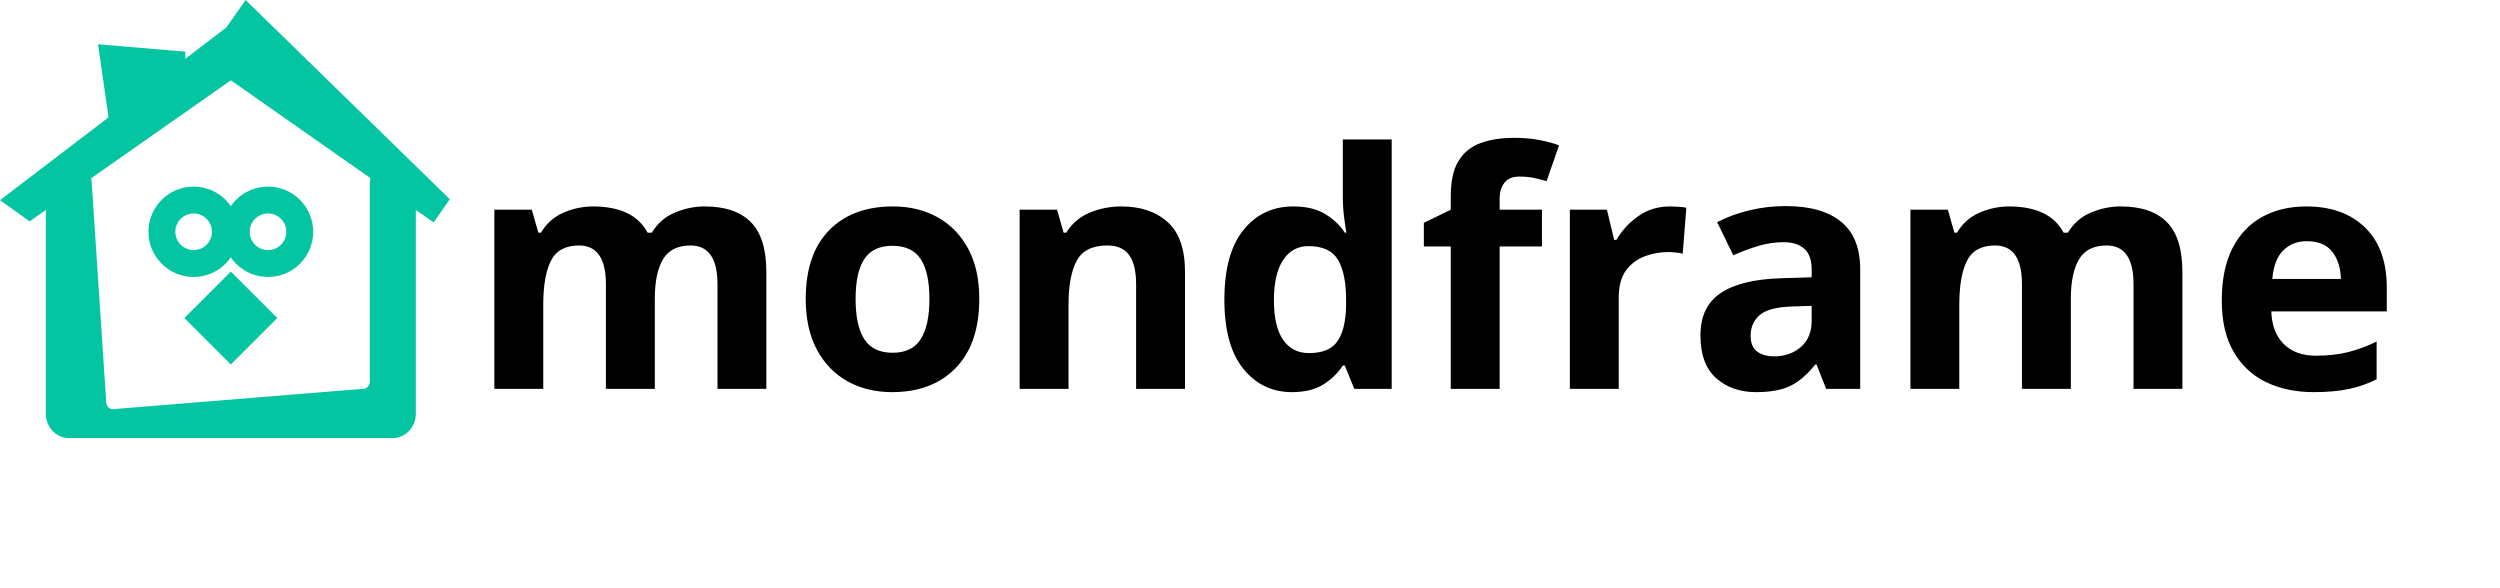
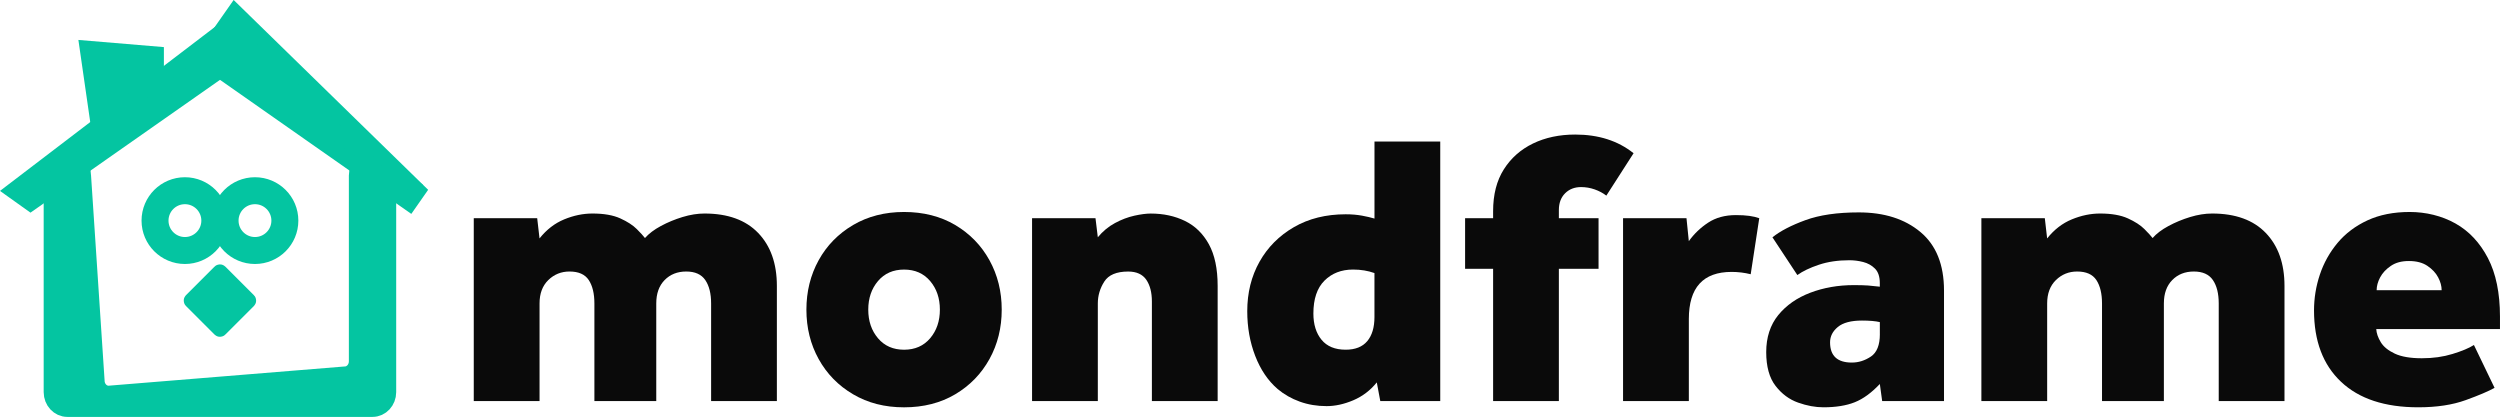
- <svg xmlns="http://www.w3.org/2000/svg" id="Layer_2" data-name="Layer 2" viewBox="0 0 1209.57 284.33">
+ <svg xmlns="http://www.w3.org/2000/svg" id="Layer_2" viewBox="0 0 1020.02 170.1">
  <defs>
-     <style>
-       .cls-1 {
-         fill: none;
-         stroke-width: 13px;
-       }
- 
-       .cls-1, .cls-2, .cls-3, .cls-4 {
-         stroke: #04c5a1;
-         stroke-miterlimit: 10;
-       }
- 
-       .cls-2 {
-         fill: #04c4a1;
-       }
- 
-       .cls-2, .cls-3 {
-         stroke-width: 6px;
-       }
- 
-       .cls-5 {
-         font-family: Poppins-Bold, Poppins;
-         font-size: 158.74px;
-         font-weight: 700;
-       }
- 
-       .cls-3, .cls-4 {
-         fill: #04c5a1;
-       }
- 
-       .cls-4 {
-         stroke-width: 8px;
-       }
-     </style>
+     <style>.cls-1{fill:none;stroke-width:11px;}.cls-1,.cls-2,.cls-3{stroke:#04c5a1;stroke-miterlimit:10;}.cls-4{fill:#0a0a0a;}.cls-2{stroke-width:6px;}.cls-2,.cls-3{fill:#04c5a1;}.cls-3{stroke-width:8px;}</style>
  </defs>
-   <g id="Layer_1-2" data-name="Layer 1">
-     <text class="cls-5" transform="translate(226.81 188.13)">
-       <tspan x="0" y="0">mondframe</tspan>
-     </text>
-     <g>
-       <polygon class="cls-3" points="86.66 27.74 86.66 43.57 71.3 43.57 71.3 59.41 55.93 59.41 50.93 24.74 86.66 27.74" />
-       <path class="cls-4" d="M197.19,88.98v111.28c0,4.24-3.19,7.68-7.12,7.68H33.29c-3.93,0-7.12-3.44-7.12-7.68v-111.28c0-4.24,3.19-7.68,7.12-7.68h0c3.93,0,7.12,3.44,7.12,7.68l6.96,105.33c0,4.24,3.19,7.68,7.12,7.68l121.31-9.88c3.93,0,7.12-3.44,7.12-7.68v-95.45c0-4.24,3.19-7.68,7.12-7.68h0c3.93,0,7.12,3.44,7.12,7.68Z" />
-       <g>
-         <line class="cls-3" x1="9.71" y1="96.77" x2="116.36" y2="22.04" />
-         <polygon class="cls-3" points="14.36 103.42 5.05 96.77 111.71 15.39 121.02 28.68 14.36 103.42" />
-       </g>
-       <g>
-         <line class="cls-3" x1="213.71" y1="96.77" x2="107.05" y2="22.04" />
-         <polygon class="cls-3" points="209.05 103.42 213.71 96.77 119.26 4.61 102.4 28.68 209.05 103.42" />
-       </g>
-       <g>
-         <circle class="cls-1" cx="93.69" cy="112.14" r="15.36" />
-         <circle class="cls-1" cx="129.67" cy="112.14" r="15.36" />
-       </g>
-       <rect class="cls-2" x="98.79" y="140.98" width="25.78" height="25.78" transform="translate(141.51 -33.9) rotate(45)" />
-     </g>
+   <g id="Layer_1-2">
+     <path class="cls-4" d="M193.3,163.64v-74.61h25.88l.95,8.25c2.86-3.6,6.22-6.19,10.08-7.78,3.86-1.59,7.7-2.38,11.51-2.38,4.66,0,8.44.66,11.35,1.98,2.91,1.32,5.16,2.78,6.75,4.37,1.59,1.59,2.7,2.81,3.33,3.65,1.59-1.8,3.76-3.44,6.51-4.92,2.75-1.48,5.69-2.7,8.81-3.65,3.12-.95,6.11-1.43,8.97-1.43,9.52,0,16.83,2.65,21.91,7.94,5.08,5.29,7.62,12.49,7.62,21.59v46.99h-26.83v-39.84c0-4.02-.79-7.2-2.38-9.53-1.59-2.33-4.18-3.49-7.78-3.49s-6.54,1.17-8.81,3.49c-2.28,2.33-3.41,5.5-3.41,9.53v39.84h-25.24v-39.84c0-4.02-.77-7.2-2.3-9.53-1.54-2.33-4.15-3.49-7.86-3.49-3.39,0-6.27,1.17-8.65,3.49-2.38,2.33-3.57,5.5-3.57,9.53v39.84h-26.83Z" />
+     <path class="cls-4" d="M329.02,126.34c0-7.41,1.67-14.13,5-20.16s8.02-10.82,14.05-14.37c6.03-3.54,12.96-5.32,20.8-5.32s14.89,1.77,20.87,5.32c5.98,3.55,10.64,8.33,13.97,14.37s5,12.75,5,20.16-1.67,14.13-5,20.16-7.99,10.82-13.97,14.37c-5.98,3.54-12.94,5.32-20.87,5.32s-14.76-1.77-20.8-5.32c-6.03-3.54-10.71-8.33-14.05-14.37s-5-12.75-5-20.16ZM368.87,142.69c4.44,0,7.99-1.56,10.64-4.68,2.64-3.12,3.97-7.01,3.97-11.67s-1.32-8.54-3.97-11.67c-2.65-3.12-6.19-4.68-10.64-4.68s-7.99,1.56-10.64,4.68c-2.65,3.12-3.97,7.01-3.97,11.67s1.32,8.55,3.97,11.67c2.64,3.12,6.19,4.68,10.64,4.68Z" />
+     <path class="cls-4" d="M421.09,163.64v-74.61h25.88l.95,7.78c2.01-2.43,4.34-4.37,6.98-5.79,2.64-1.43,5.29-2.43,7.94-3.02,2.64-.58,4.87-.87,6.67-.87,5.18,0,9.84,1.01,13.97,3.02,4.13,2.01,7.38,5.19,9.76,9.52,2.38,4.34,3.57,10,3.57,16.99v46.99h-26.83v-40.64c0-3.7-.77-6.67-2.3-8.89-1.54-2.22-4-3.33-7.38-3.33-4.76,0-8.02,1.38-9.76,4.13-1.75,2.75-2.62,5.71-2.62,8.89v39.84h-26.83Z" />
+     <path class="cls-4" d="M563.17,163.64l-1.43-7.62c-2.65,3.28-5.85,5.71-9.6,7.3-3.76,1.59-7.38,2.38-10.87,2.38-3.92,0-7.57-.61-10.95-1.83-3.39-1.22-6.4-2.94-9.05-5.16-3.92-3.39-6.96-7.88-9.13-13.49-2.17-5.61-3.25-11.69-3.25-18.26,0-7.51,1.67-14.23,5-20.16,3.33-5.93,8.02-10.64,14.05-14.13,6.03-3.49,13.07-5.24,21.11-5.24,2.43,0,4.66.19,6.67.56,2.01.37,3.7.77,5.08,1.19v-31.43h26.83v105.88h-24.45ZM560.79,129.35v-17.94c-2.65-.95-5.56-1.43-8.73-1.43-4.76,0-8.65,1.51-11.67,4.52-3.02,3.02-4.52,7.49-4.52,13.41,0,4.44,1.11,8.02,3.33,10.72,2.22,2.7,5.5,4.05,9.84,4.05,3.91,0,6.85-1.16,8.81-3.49,1.96-2.33,2.94-5.61,2.94-9.84Z" />
+     <path class="cls-4" d="M609.2,163.64v-53.97h-11.43v-20.64h11.43v-2.86c0-6.77,1.45-12.46,4.37-17.06,2.91-4.6,6.88-8.12,11.91-10.56,5.02-2.43,10.77-3.65,17.22-3.65,9.52,0,17.46,2.54,23.81,7.62l-11.11,17.3c-1.38-1.06-2.96-1.91-4.76-2.54-1.8-.63-3.65-.95-5.56-.95-2.65,0-4.82.85-6.51,2.54s-2.54,3.97-2.54,6.83v3.33h16.19v20.64h-16.19v53.97h-26.83Z" />
+     <path class="cls-4" d="M662.22,163.64v-74.61h25.88l.95,9.37c2.12-2.96,4.74-5.48,7.86-7.54,3.12-2.06,6.91-3.1,11.35-3.1,2.12,0,3.94.11,5.48.32,1.53.21,2.88.53,4.05.95l-3.49,22.86c-2.54-.63-5.13-.95-7.78-.95-11.64,0-17.46,6.4-17.46,19.21v33.49h-26.83Z" />
+     <path class="cls-4" d="M767.94,163.64l-.95-6.98c-3.39,3.6-6.8,6.09-10.24,7.46-3.44,1.37-7.7,2.06-12.78,2.06-3.28,0-6.72-.63-10.32-1.91-3.6-1.27-6.67-3.54-9.21-6.83-2.54-3.28-3.81-7.88-3.81-13.81s1.64-11.06,4.92-15.08c3.28-4.02,7.64-7.06,13.1-9.13,5.45-2.06,11.35-3.09,17.7-3.09,2.43,0,4.39.05,5.87.16,1.48.11,3.07.27,4.76.48v-1.43c0-2.64-.66-4.63-1.98-5.95-1.32-1.32-2.94-2.22-4.84-2.7-1.91-.48-3.76-.71-5.56-.71-4.66,0-8.81.61-12.46,1.83-3.65,1.22-6.59,2.62-8.81,4.21l-10.16-15.4c3.17-2.54,7.64-4.87,13.41-6.98,5.77-2.12,13.04-3.18,21.83-3.18,10.37,0,18.76,2.67,25.16,8.02,6.4,5.35,9.6,13.31,9.6,23.89v45.08h-25.24ZM766.99,136.34v-4.92c-1.8-.42-4.23-.63-7.3-.63-4.44,0-7.73.87-9.84,2.62-2.12,1.75-3.17,3.84-3.17,6.27,0,5.5,2.96,8.25,8.89,8.25,2.75,0,5.34-.82,7.78-2.46,2.43-1.64,3.65-4.68,3.65-9.13Z" />
+     <path class="cls-4" d="M808.42,163.64v-74.61h25.88l.95,8.25c2.86-3.6,6.22-6.19,10.08-7.78,3.86-1.59,7.7-2.38,11.51-2.38,4.66,0,8.44.66,11.35,1.98,2.91,1.32,5.16,2.78,6.75,4.37s2.7,2.81,3.33,3.65c1.59-1.8,3.75-3.44,6.51-4.92,2.75-1.48,5.69-2.7,8.81-3.65,3.12-.95,6.11-1.43,8.97-1.43,9.52,0,16.83,2.65,21.91,7.94,5.08,5.29,7.62,12.49,7.62,21.59v46.99h-26.83v-39.84c0-4.02-.79-7.2-2.38-9.53-1.59-2.33-4.18-3.49-7.78-3.49s-6.54,1.17-8.81,3.49c-2.28,2.33-3.41,5.5-3.41,9.53v39.84h-25.24v-39.84c0-4.02-.77-7.2-2.3-9.53-1.54-2.33-4.15-3.49-7.86-3.49-3.39,0-6.27,1.17-8.65,3.49-2.38,2.33-3.57,5.5-3.57,9.53v39.84h-26.83Z" />
+     <path class="cls-4" d="M1009.39,140.78l8.41,17.46c-2.44,1.38-6.35,3.04-11.75,5s-11.85,2.94-19.37,2.94c-13.65,0-24.16-3.46-31.51-10.4-7.36-6.93-11.03-16.64-11.03-29.13,0-4.97.79-9.84,2.38-14.6,1.59-4.76,3.99-9.07,7.22-12.94,3.23-3.86,7.3-6.93,12.22-9.21,4.92-2.27,10.66-3.41,17.22-3.41s13.1,1.56,18.65,4.68c5.56,3.12,9.97,7.83,13.26,14.13,3.28,6.3,4.92,14.26,4.92,23.89v5.08h-50.48c.1,1.69.71,3.47,1.83,5.32,1.11,1.85,3.02,3.41,5.71,4.68,2.7,1.27,6.38,1.9,11.03,1.9s8.73-.58,12.54-1.75c3.81-1.16,6.72-2.38,8.73-3.65ZM969.7,118.4h26.51c0-1.69-.48-3.44-1.43-5.24-.95-1.8-2.41-3.36-4.37-4.68-1.96-1.32-4.47-1.98-7.54-1.98s-5.42.66-7.38,1.98c-1.96,1.33-3.41,2.88-4.37,4.68-.95,1.8-1.43,3.55-1.43,5.24Z" />
+     <polygon class="cls-2" points="63.87 21.98 63.87 34.55 51.67 34.55 51.67 47.13 39.46 47.13 35.49 19.6 63.87 21.98" />
+     <path class="cls-3" d="M157.65,71.62v88.38c0,3.37-2.53,6.1-5.66,6.1H27.48c-3.12,0-5.66-2.73-5.66-6.1v-88.38c0-3.37,2.53-6.1,5.66-6.1h0c3.12,0,5.66,2.73,5.66,6.1l5.53,83.66c0,3.37,2.53,6.1,5.66,6.1l96.35-7.85c3.12,0,5.66-2.73,5.66-6.1v-75.81c0-3.37,2.53-6.1,5.66-6.1h0c3.12,0,5.66,2.73,5.66,6.1Z" />
+     <line class="cls-2" x1="8.75" y1="77.81" x2="93.46" y2="18.45" />
+     <polygon class="cls-2" points="12.45 83.09 5.05 77.81 89.76 13.18 97.16 23.73 12.45 83.09" />
+     <line class="cls-2" x1="170.77" y1="77.81" x2="86.06" y2="18.45" />
+     <polygon class="cls-2" points="167.08 83.09 170.77 77.81 95.76 4.61 82.37 23.73 167.08 83.09" />
+     <circle class="cls-1" cx="75.45" cy="90.01" r="12.2" />
+     <circle class="cls-1" cx="104.03" cy="90.01" r="12.2" />
+     <rect class="cls-2" x="81.38" y="114.28" width="16.72" height="16.72" rx=".12" ry=".12" transform="translate(113 -27.53) rotate(45)" />
  </g>
</svg>
